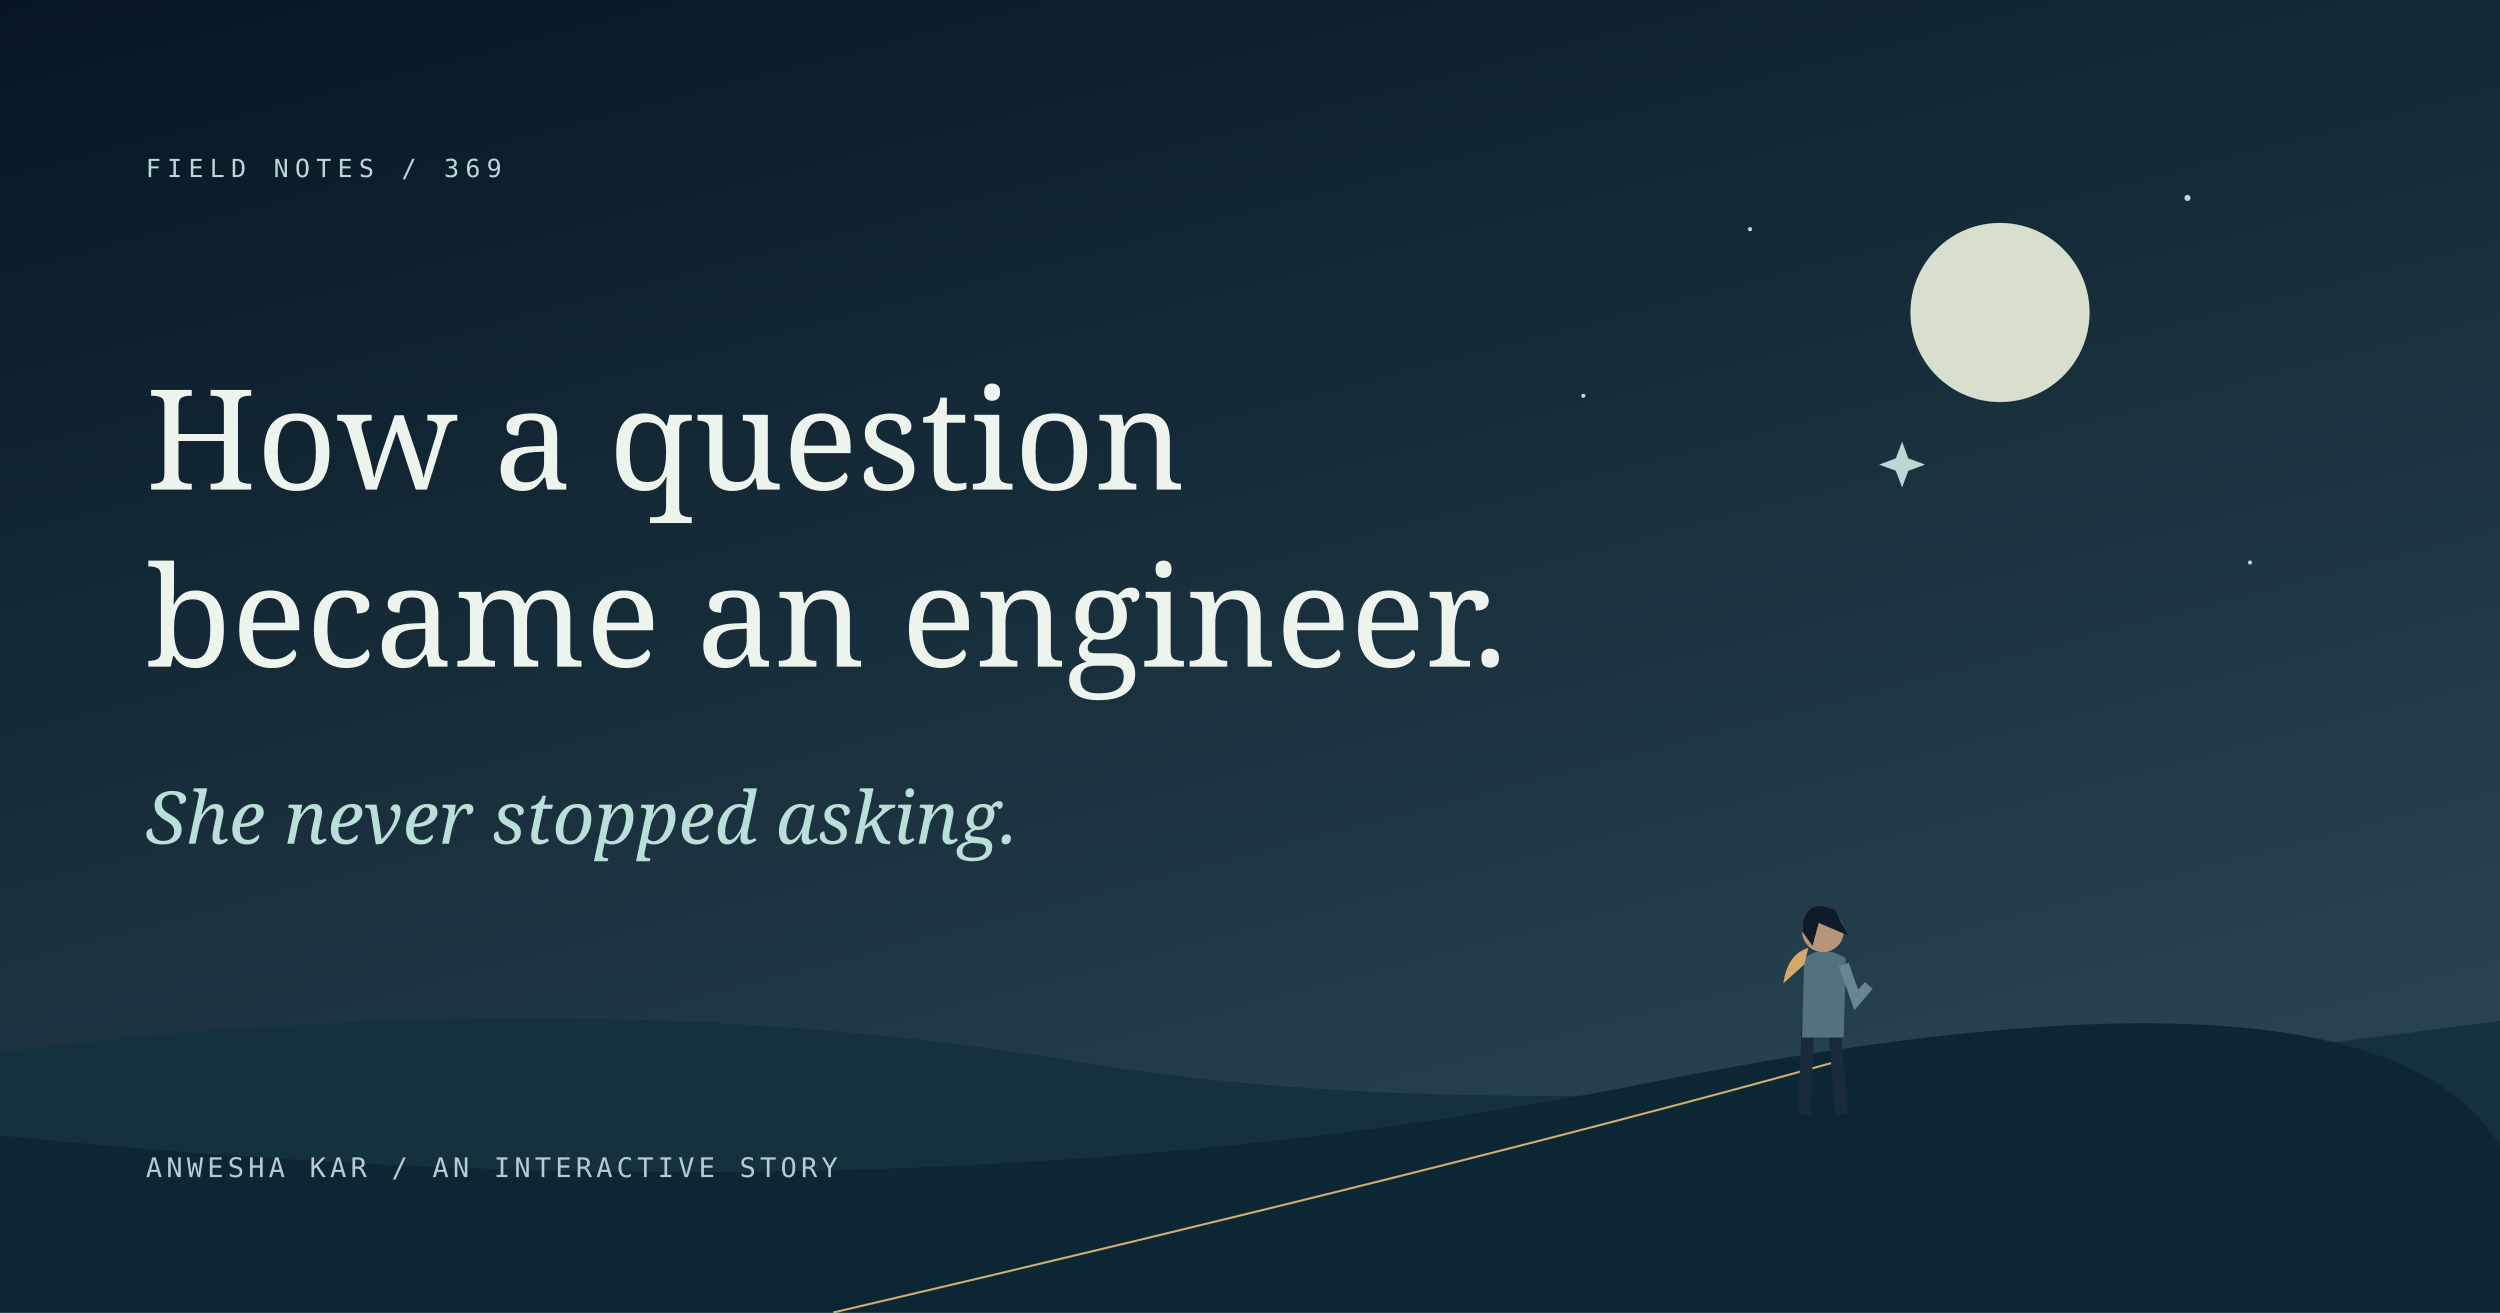
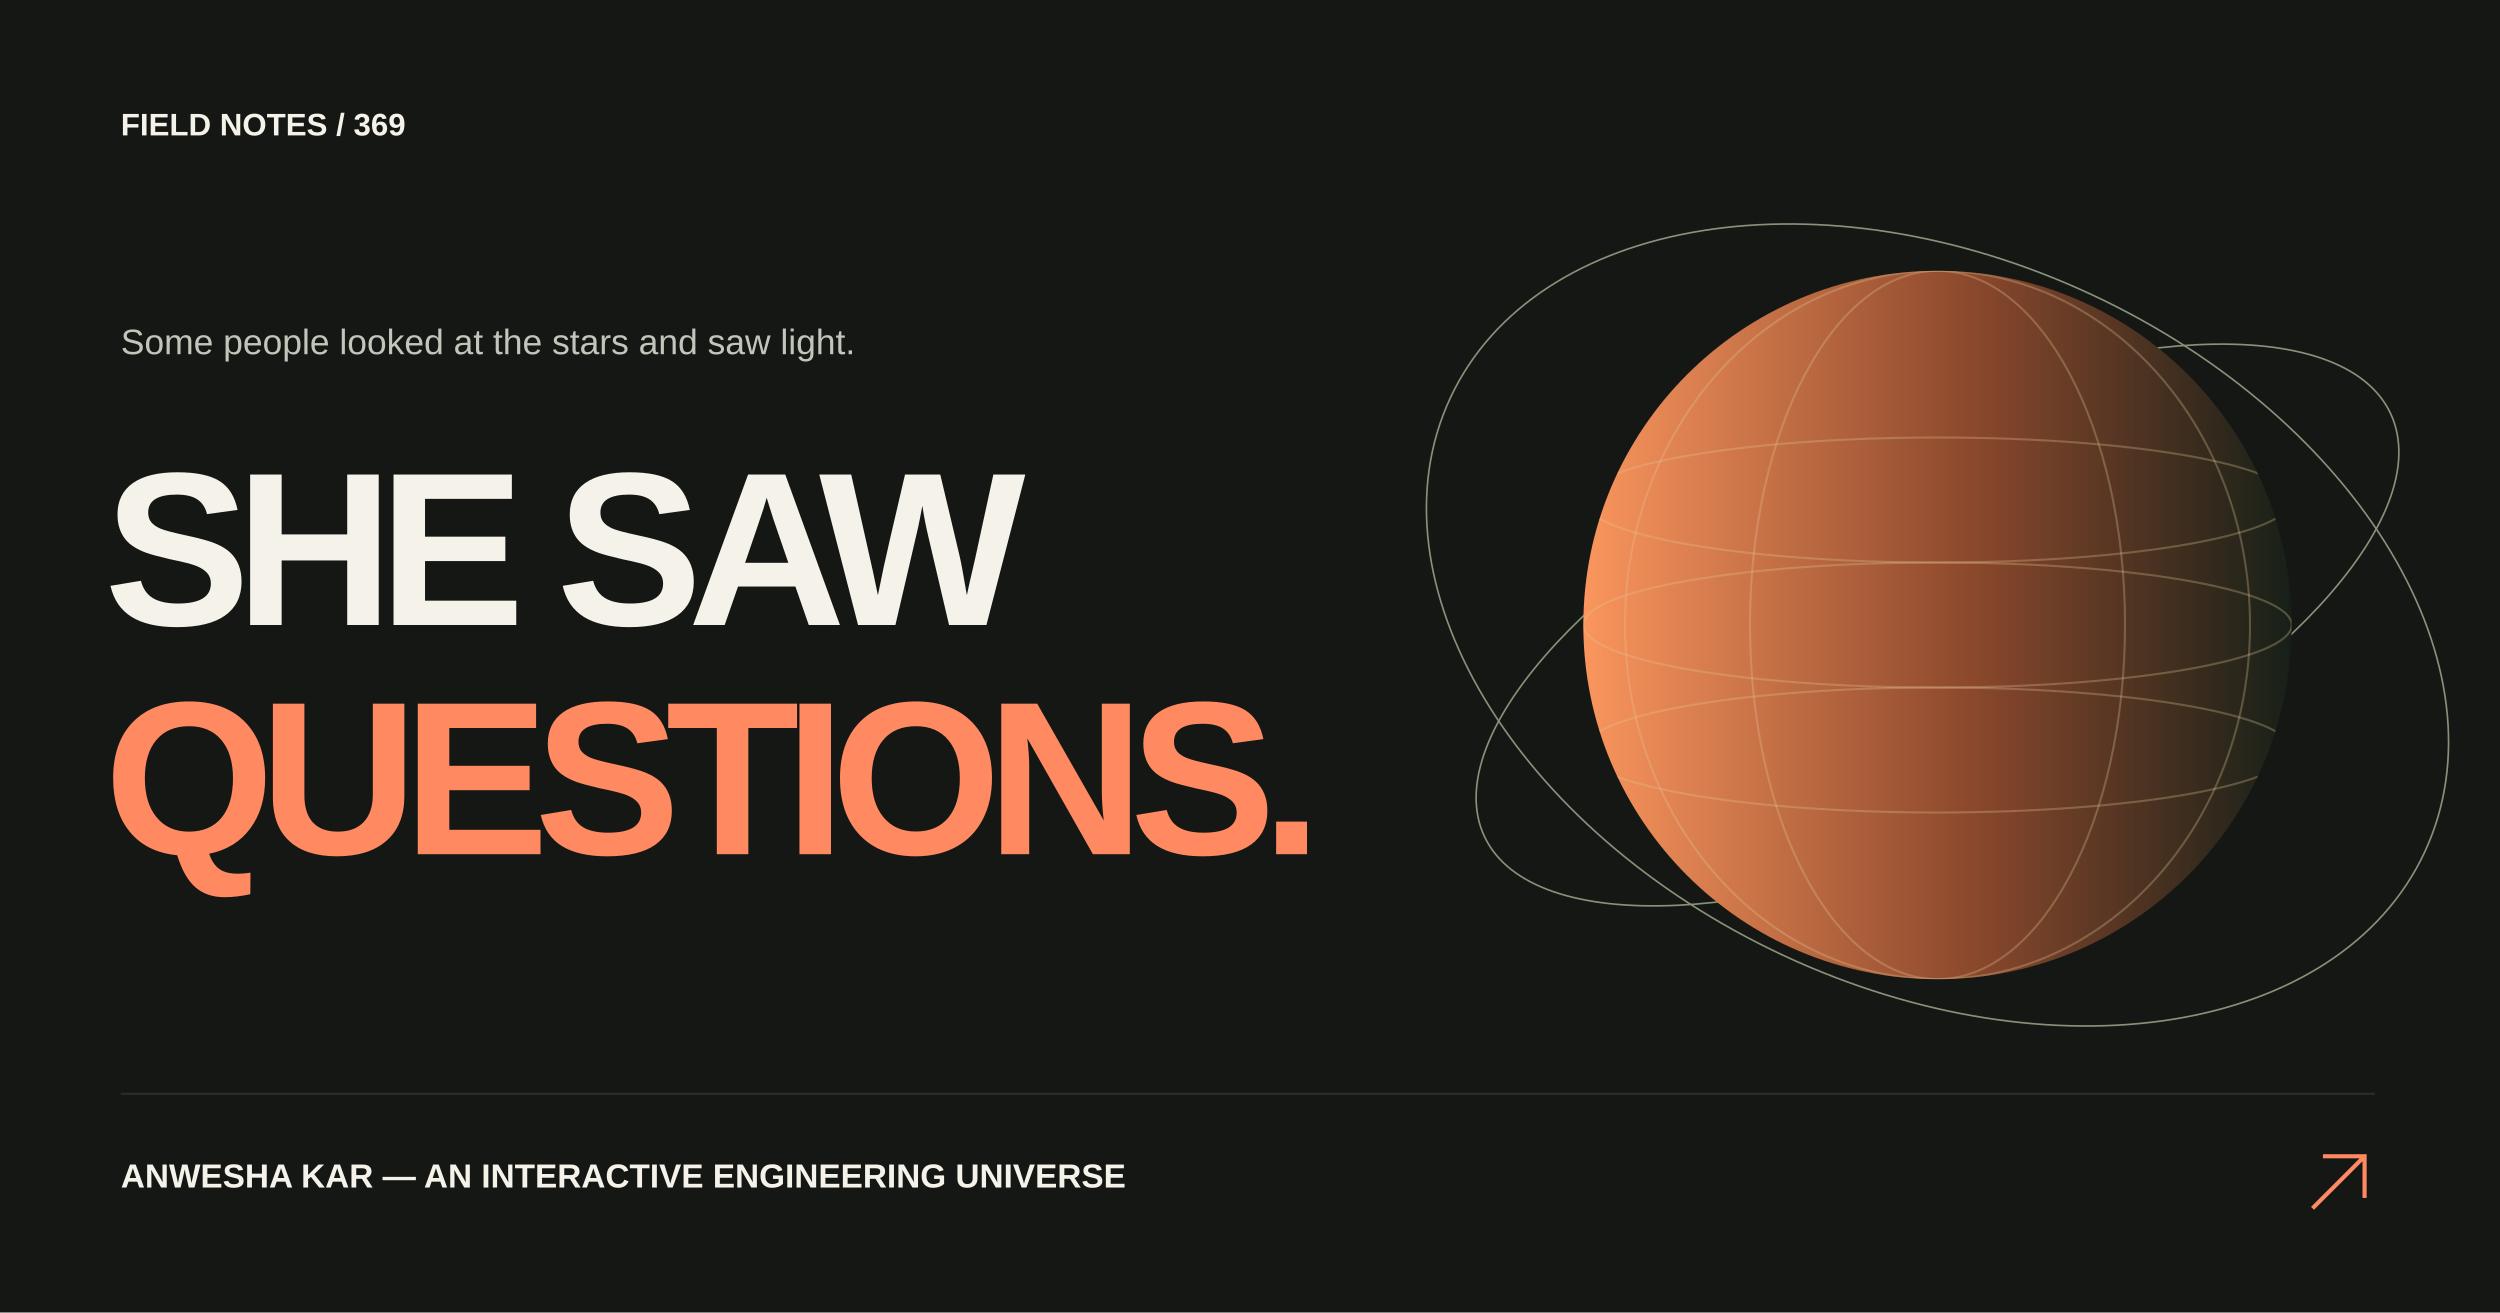
<svg xmlns="http://www.w3.org/2000/svg" width="1200" height="630" viewBox="0 0 1200 630">
  <defs>
-     <linearGradient id="sky" x2="0.5" y2="1">
-       <stop stop-color="#071622" />
-       <stop offset="1" stop-color="#274351" />
+     <linearGradient id="planet">
+       <stop stop-color="#fa955d" />
+       <stop offset=".55" stop-color="#8b482c" />
+       <stop offset="1" stop-color="#172018" />
    </linearGradient>
+     <clipPath id="sphere">
+       <circle cx="930" cy="300" r="170" />
+     </clipPath>
  </defs>
-   <rect width="1200" height="630" fill="url(#sky)" />
-   <g fill="#b9d8d7">
-     <circle cx="960" cy="150" r="43" fill="#d9dfcf" />
-     <circle cx="840" cy="110" r="1" />
-     <circle cx="1050" cy="95" r="1.5" />
-     <circle cx="760" cy="190" r="1" />
-     <circle cx="1080" cy="270" r="1" />
-     <path d="m910 220 3-8 3 8 8 3-8 3-3 8-3-8-8-3Z" />
+   <rect width="1200" height="630" fill="#141713" />
+   <g fill="none" stroke="#87927b" stroke-width=".8">
+     <ellipse cx="930" cy="300" rx="240" ry="98" transform="rotate(-25 930 300)" />
+     <ellipse cx="930" cy="300" rx="258" ry="175" transform="rotate(25 930 300)" />
  </g>
-   <path d="M0 505 Q280 470 520 510 T1200 490V630H0Z" fill="#14313e" />
-   <path d="M0 545 Q440 590 790 520T1200 550V630H0Z" fill="#0d2633" />
-   <path d="M400 630Q700 560 880 510" fill="none" stroke="#cfae72" stroke-width="1" />
-   <g transform="translate(875 470)">
-     <path d="M-7 19 -9 65M5 18 9 65" stroke="#172b3d" stroke-width="6" />
-     <path d="M-9-10Q0-17 11-10L10 28H-10Z" fill="#52727e" />
-     <circle cy="-23" r="10" fill="#b7957b" />
-     <path d="M-10-23Q-9-40 6-33L12-21-2-27-5-16Z" fill="#101b29" />
-     <path d="M-7-15Q-17-12-19 2L-9-7" fill="#d4a969" />
-     <path d="M10-7 16 10 22 3" stroke="#698694" stroke-width="5" fill="none" />
+   <circle cx="930" cy="300" r="170" fill="url(#planet)" />
+   <g clip-path="url(#sphere)" stroke="#e1c595" stroke-opacity=".3" fill="none">
+     <ellipse cx="930" cy="300" rx="90" ry="170" />
+     <ellipse cx="930" cy="300" rx="150" ry="170" />
+     <ellipse cx="930" cy="240" rx="170" ry="30" />
+     <ellipse cx="930" cy="300" rx="170" ry="30" />
+     <ellipse cx="930" cy="360" rx="170" ry="30" />
  </g>
-   <text x="70" y="85" font-family="monospace" font-size="12" fill="#b9d8d7" letter-spacing="3">FIELD NOTES / 369</text>
-   <text x="70" y="235" font-family="Georgia,serif" font-size="67" fill="#edf3ed">How a question</text>
-   <text x="70" y="320" font-family="Georgia,serif" font-size="67" fill="#edf3ed">became an engineer.</text>
-   <text x="70" y="405" font-family="Georgia,serif" font-size="35" font-style="italic" fill="#b9e0d8">She never stopped asking.</text>
-   <text x="70" y="565" font-family="monospace" font-size="13" fill="#b7cbd0" letter-spacing="2">ANWESHA KAR / AN INTERACTIVE STORY</text>
+   <text x="58" y="65" font-family="Arial,sans-serif" font-weight="700" font-size="15" fill="#f4f2e9">FIELD NOTES / 369</text>
+   <text x="58" y="170" font-family="Arial,sans-serif" font-size="17" fill="#c0c6ba">Some people looked at the stars and saw light.</text>
+   <g font-family="Arial,sans-serif" font-weight="900" font-size="105" letter-spacing="-7">
+     <text x="50" y="300" fill="#f4f2e9">SHE SAW</text>
+     <text x="50" y="410" fill="#ff8a61">QUESTIONS.</text>
+   </g>
+   <path d="M58 525H1140" stroke="#606d554a" />
+   <text x="58" y="570" font-family="Arial,sans-serif" font-weight="700" font-size="16" fill="#f4f2e9">ANWESHA KAR — AN INTERACTIVE ENGINEERING UNIVERSE</text>
+   <path d="M1115 555h20v20m0-20-25 25" stroke="#ff8a61" fill="none" stroke-width="2" />
</svg>
